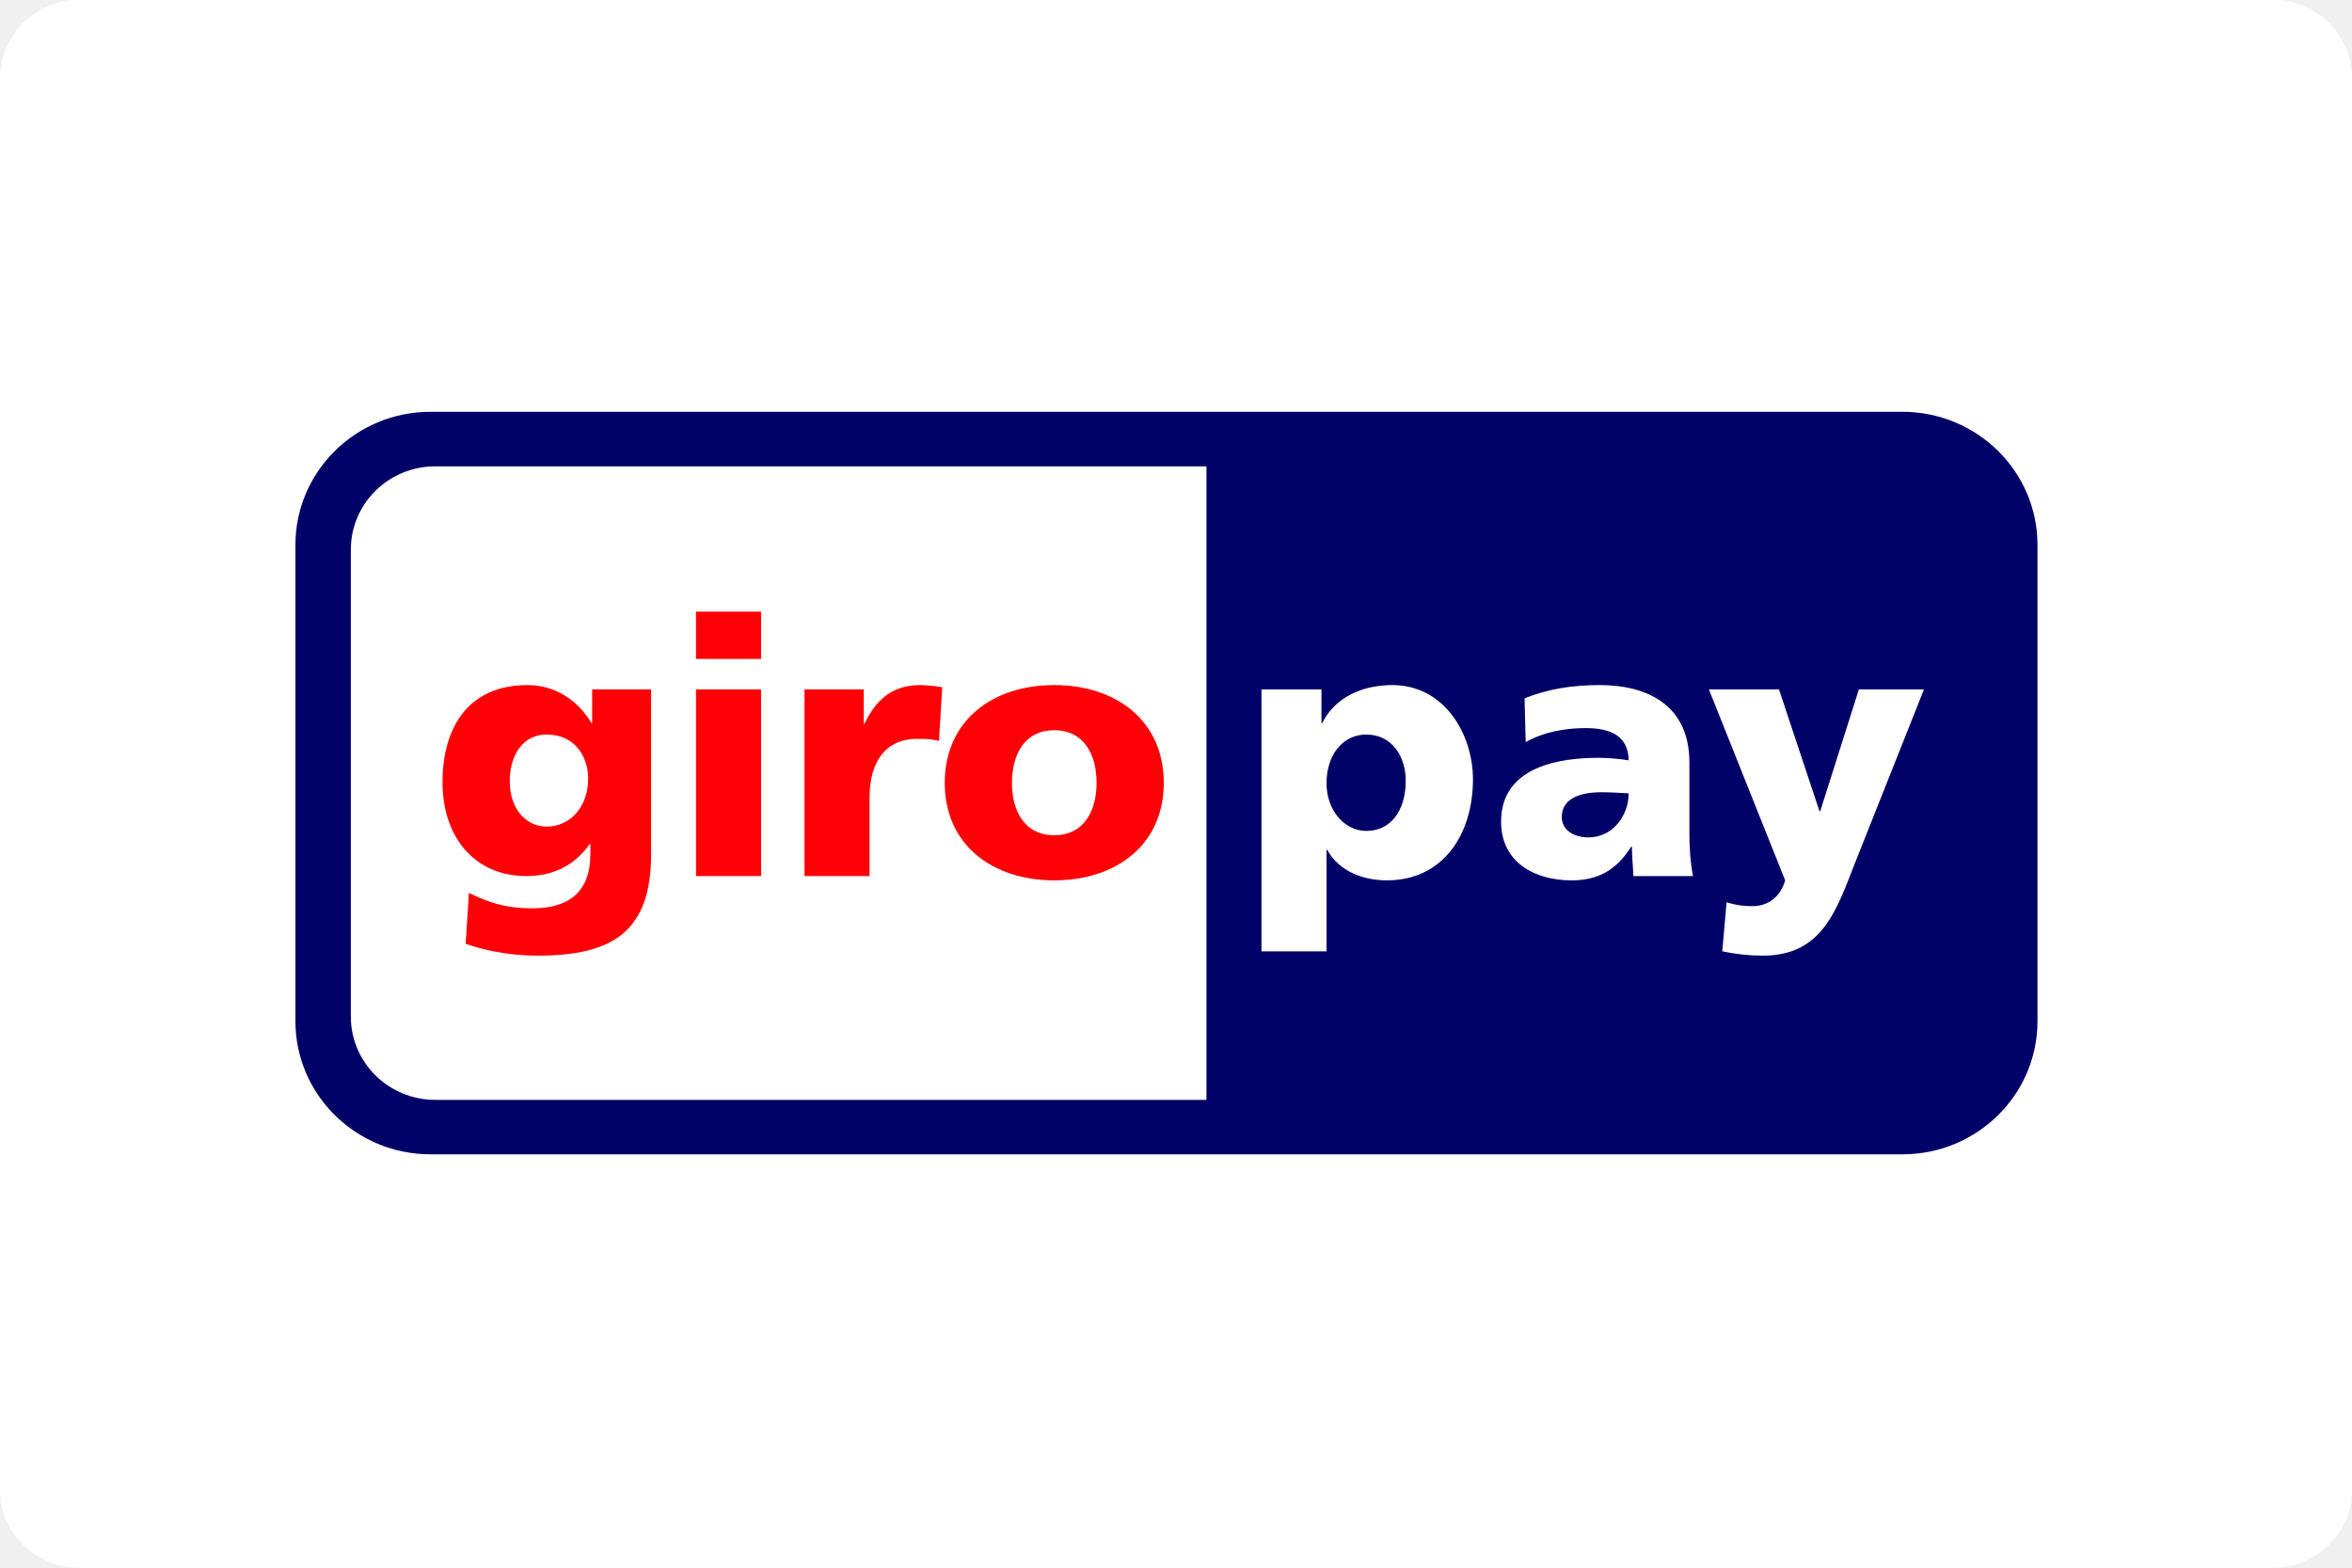
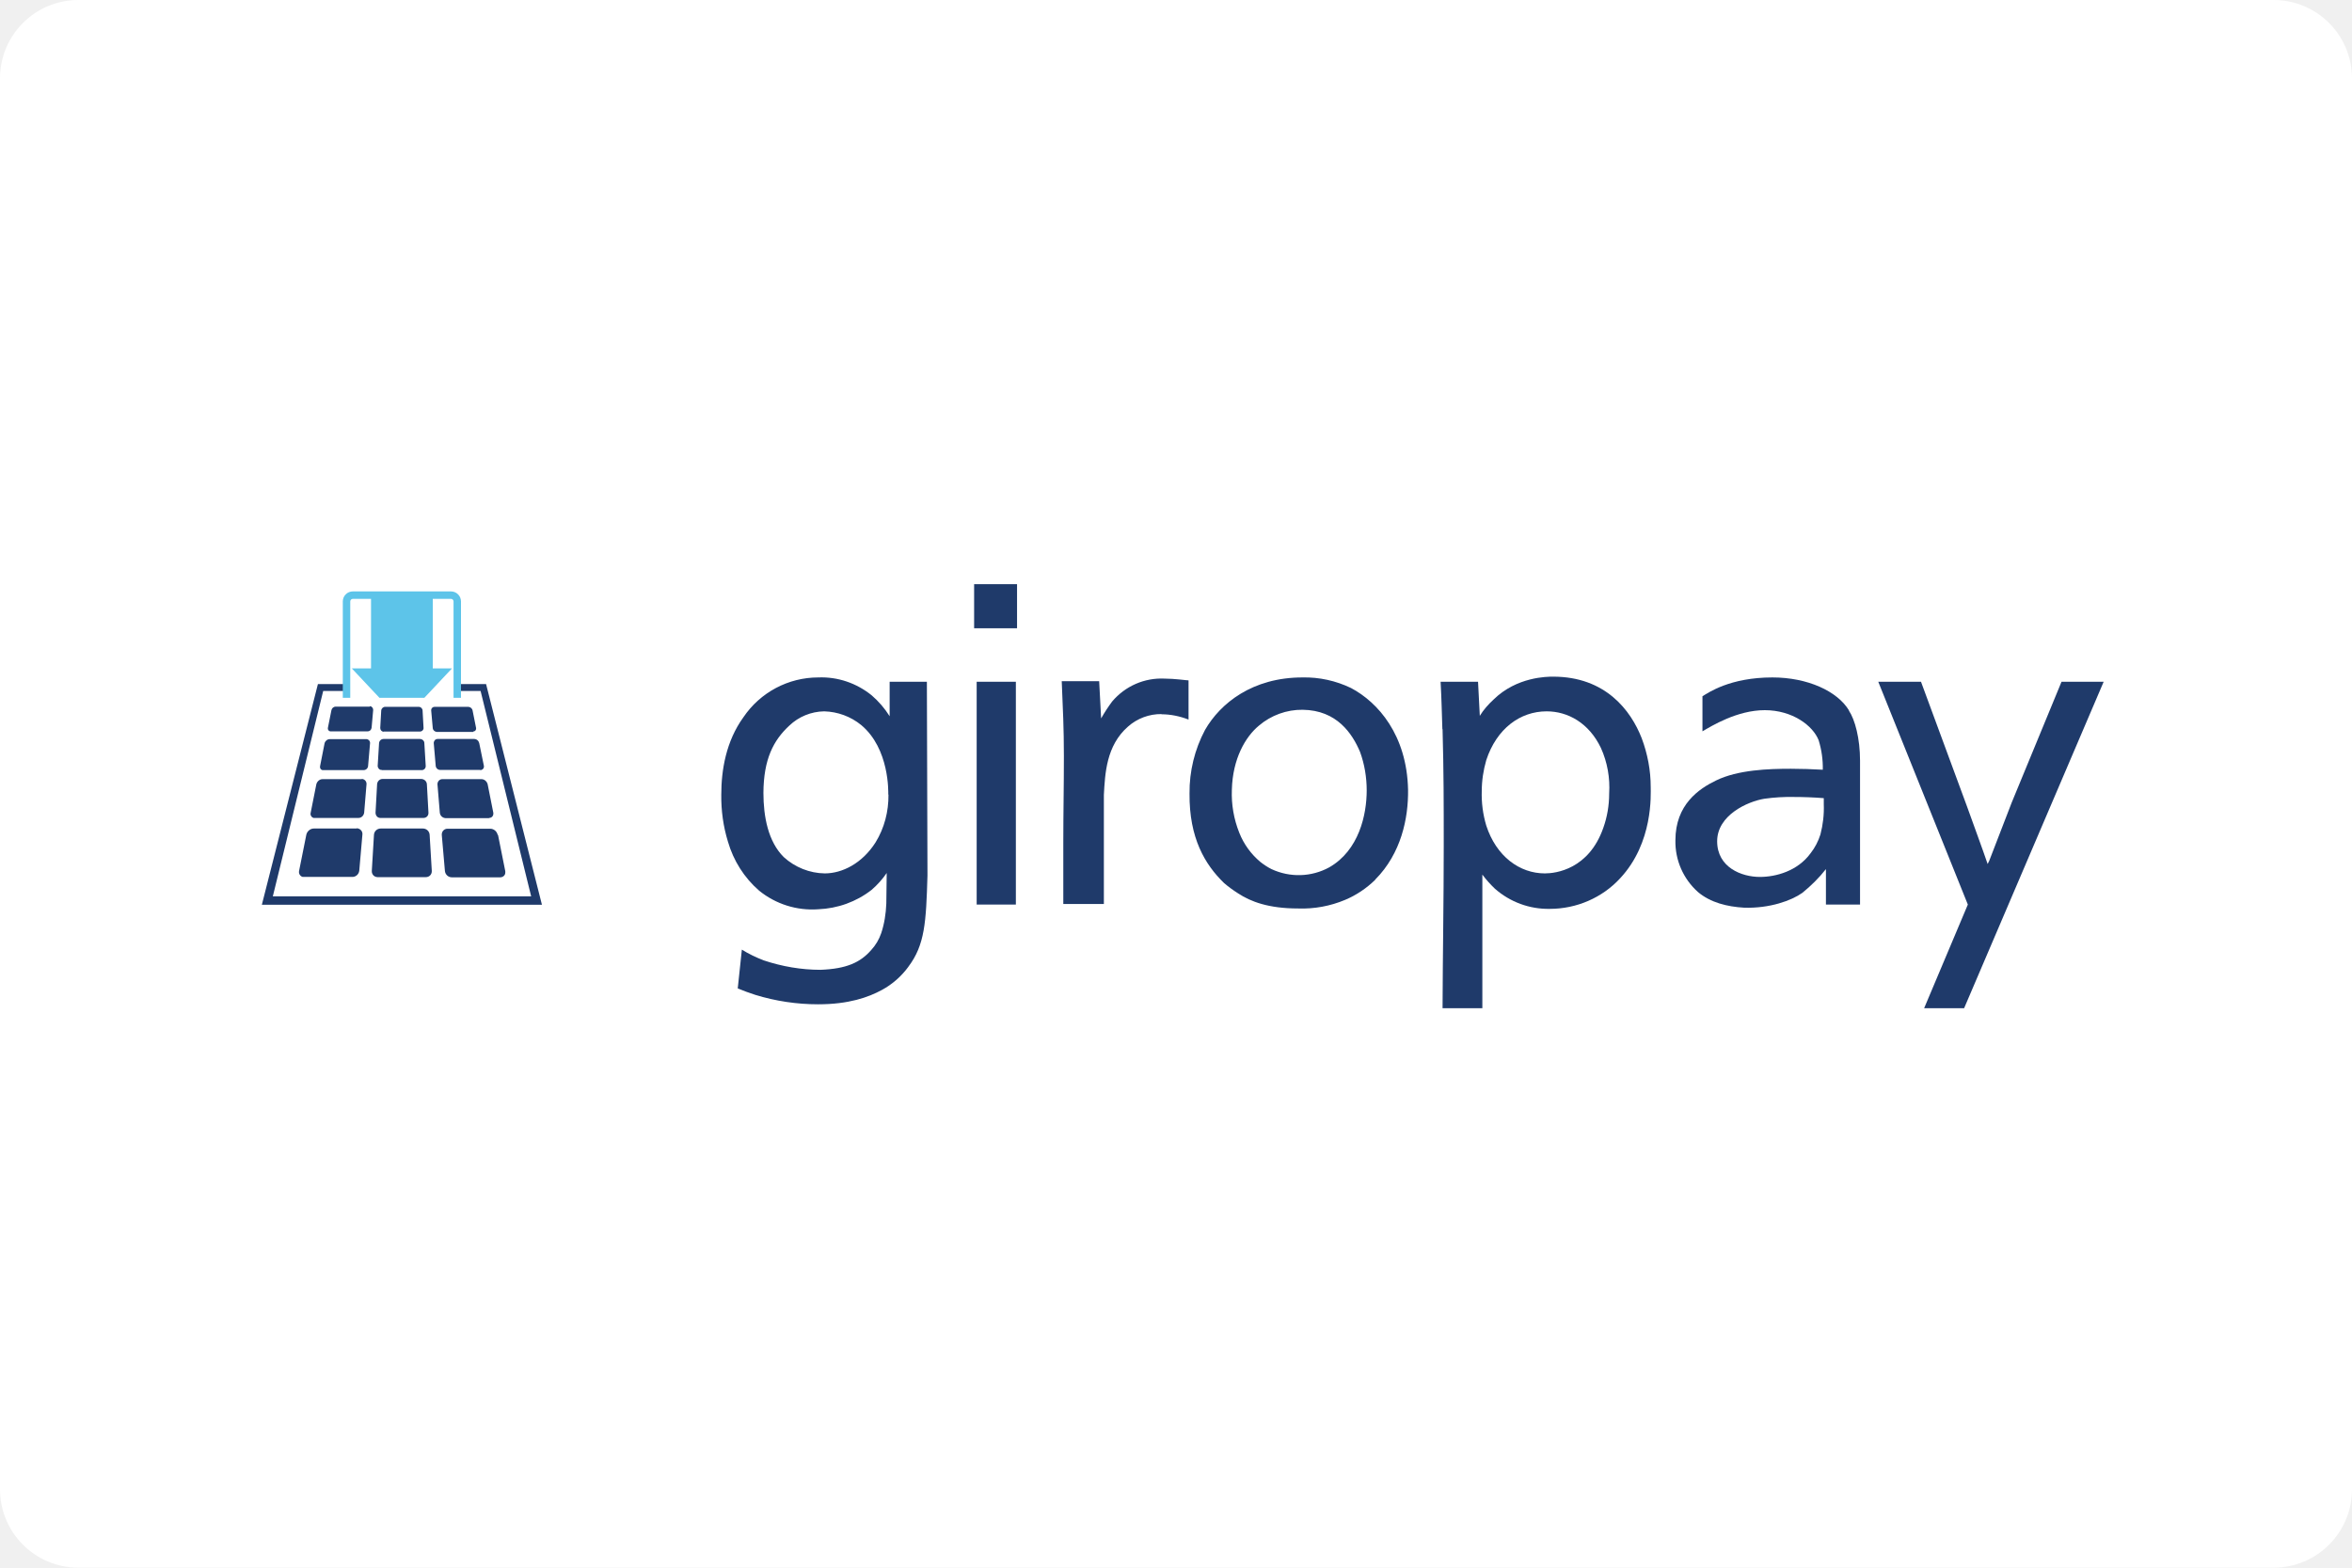
- <svg xmlns="http://www.w3.org/2000/svg" width="120px" height="80px" viewBox="0 0 120 80">
-   <g transform="translate(-36, -4327) translate(36, 4327)" fill="none" fill-rule="evenodd">
-     <rect fill="#FFF" width="120" height="80" rx="4" />
-     <path d="M0.072,6.813 C0.072,3.058 3.158,0.014 6.963,0.014 L82.063,0.014 C85.87,0.014 88.954,3.058 88.954,6.813 L88.954,31.109 C88.954,34.862 85.87,37.906 82.063,37.906 L6.963,37.906 C3.158,37.906 0.072,34.862 0.072,31.109 L0.072,6.813 L0.072,6.813 L0.072,6.813 Z" fill="#000268" transform="translate(15, 21)" />
-     <path d="M2.9,7.045 L2.9,30.879 C2.9,33.225 4.829,35.127 7.209,35.127 L46.554,35.127 L46.554,2.797 L7.209,2.797 C4.829,2.797 2.9,4.699 2.9,7.045 L2.9,7.045 L2.9,7.045 Z M56.721,18.843 C56.721,20.36 55.964,21.403 54.71,21.403 C53.603,21.403 52.68,20.36 52.68,18.971 C52.68,17.544 53.492,16.484 54.71,16.484 C56.002,16.484 56.721,17.581 56.721,18.843 L56.721,18.843 Z M49.361,27.546 L52.68,27.546 L52.68,22.371 L52.717,22.371 C53.346,23.505 54.601,23.925 55.762,23.925 C58.62,23.925 60.151,21.585 60.151,18.769 C60.151,16.466 58.694,13.96 56.038,13.96 C54.526,13.96 53.125,14.564 52.459,15.899 L52.422,15.899 L52.422,14.181 L49.361,14.181 L49.361,27.546 L49.361,27.546 Z M64.683,20.689 C64.683,19.776 65.568,19.429 66.694,19.429 C67.192,19.429 67.672,19.464 68.096,19.484 C68.096,20.598 67.303,21.732 66.048,21.732 C65.273,21.732 64.683,21.349 64.683,20.689 L64.683,20.689 Z M71.377,23.706 C71.231,22.957 71.194,22.206 71.194,21.458 L71.194,17.91 C71.194,15.003 69.074,13.96 66.62,13.96 C65.201,13.96 63.965,14.161 62.784,14.637 L62.841,16.869 C63.76,16.356 64.832,16.155 65.901,16.155 C67.098,16.155 68.076,16.503 68.096,17.802 C67.672,17.728 67.08,17.672 66.546,17.672 C64.777,17.672 61.586,18.021 61.586,20.927 C61.586,22.994 63.282,23.925 65.181,23.925 C66.546,23.925 67.469,23.397 68.225,22.206 L68.262,22.206 C68.262,22.702 68.316,23.193 68.336,23.706 L71.377,23.706 L71.377,23.706 Z M72.871,27.546 C73.554,27.693 74.235,27.767 74.936,27.767 C77.979,27.767 78.698,25.444 79.638,23.049 L83.162,14.181 L79.841,14.181 L77.868,20.397 L77.831,20.397 L75.765,14.181 L72.189,14.181 L76.08,23.925 C75.84,24.767 75.213,25.243 74.401,25.243 C73.938,25.243 73.534,25.187 73.091,25.042 L72.871,27.546 L72.871,27.546 Z" fill="#FFF" transform="translate(15, 21)" />
-     <path d="M11.007,18.862 C11.007,17.564 11.654,16.484 12.889,16.484 C14.383,16.484 15.009,17.672 15.009,18.733 C15.009,20.196 14.069,21.183 12.889,21.183 C11.894,21.183 11.007,20.343 11.007,18.862 L11.007,18.862 Z M18.219,14.181 L15.212,14.181 L15.212,15.899 L15.178,15.899 C14.475,14.728 13.33,13.96 11.912,13.96 C8.925,13.96 7.578,16.083 7.578,18.916 C7.578,21.732 9.22,23.706 11.855,23.706 C13.184,23.706 14.291,23.193 15.083,22.079 L15.121,22.079 L15.121,22.592 C15.121,24.456 14.088,25.352 12.171,25.352 C10.787,25.352 9.938,25.059 8.925,24.566 L8.759,27.163 C9.532,27.438 10.841,27.767 12.429,27.767 C16.302,27.767 18.219,26.505 18.219,22.592 L18.219,14.181 L18.219,14.181 Z M23.829,10.213 L20.509,10.213 L20.509,12.627 L23.829,12.627 L23.829,10.213 L23.829,10.213 Z M20.511,23.706 L23.829,23.706 L23.829,14.181 L20.511,14.181 L20.511,23.706 L20.511,23.706 Z M33.073,14.07 C32.741,14.016 32.334,13.96 31.948,13.96 C30.51,13.96 29.68,14.728 29.108,15.936 L29.071,15.936 L29.071,14.181 L26.047,14.181 L26.047,23.706 L29.366,23.706 L29.366,19.685 C29.366,17.819 30.234,16.704 31.782,16.704 C32.171,16.704 32.538,16.704 32.907,16.813 L33.073,14.07 L33.073,14.07 Z M38.788,21.622 C37.258,21.622 36.631,20.36 36.631,18.953 C36.631,17.527 37.258,16.265 38.788,16.265 C40.321,16.265 40.948,17.527 40.948,18.953 C40.948,20.36 40.321,21.622 38.788,21.622 L38.788,21.622 Z M38.788,23.925 C41.961,23.925 44.377,22.098 44.377,18.953 C44.377,15.789 41.961,13.96 38.788,13.96 C35.617,13.96 33.202,15.789 33.202,18.953 C33.202,22.098 35.617,23.925 38.788,23.925 L38.788,23.925 Z" fill="#FF0007" transform="translate(15, 21)" />
+ <svg xmlns="http://www.w3.org/2000/svg" id="Ebene_1" data-name="Ebene 1" width="120" height="80" viewBox="0 0 120 80">
+   <rect y="0" width="120" height="80" rx="4" ry="4" style="fill: #fff;" />
+   <g>
+     <path d="M51.83,34.79h-2v11.37h2v-11.37Zm-6.5,5.76c.01,.86-.21,1.71-.66,2.44-.68,1.07-1.7,1.58-2.59,1.58-.77-.01-1.52-.31-2.09-.83-.8-.79-1.04-2.07-1.04-3.28,.01-1.72,.51-2.68,1.32-3.43,.48-.46,1.12-.72,1.78-.73,.69,.02,1.35,.26,1.89,.7,1.45,1.21,1.38,3.43,1.38,3.54m1.02,8.8c.85-1.12,.91-2.28,.98-4.66l-.03-9.89h-1.9v1.76c-.25-.4-.56-.76-.92-1.07-.77-.62-1.73-.95-2.72-.91-1.53,0-2.96,.76-3.82,2.03-.89,1.23-1.13,2.7-1.13,3.95-.01,.81,.1,1.62,.34,2.4,.28,.97,.83,1.84,1.59,2.5,.85,.69,1.93,1.03,3.02,.95,.99-.04,1.94-.38,2.72-.99,.29-.25,.55-.54,.77-.86l-.02,1.56c-.02,.52-.1,1.03-.26,1.51-.11,.32-.28,.61-.51,.86-.55,.63-1.25,.96-2.59,1.01-.98,0-1.96-.17-2.89-.48-.39-.15-.77-.33-1.12-.55l-.21,1.98c.32,.13,.56,.22,.9,.33,1.04,.32,2.12,.48,3.2,.48,1.57,0,2.57-.36,3.25-.73,.54-.29,1-.7,1.36-1.19m3.35-17.27h2.19v-2.25h-2.19v2.25Zm9.56,4.39c.47,0,.94,.1,1.38,.27v-2c-.1,0-.71-.09-1.22-.09-1.03-.05-2.01,.38-2.68,1.17-.2,.27-.39,.56-.56,.86l-.1-1.9h-1.91c.06,1.43,.11,2.42,.11,3.82,0,1.65-.03,2.81-.03,4.44v3.11h2.07v-5.57c.06-1.08,.12-2.51,1.23-3.48,.47-.42,1.09-.65,1.72-.64m10.46,3.89c0,1.24-.39,3.06-1.91,3.93-.91,.5-2.01,.53-2.95,.09-.2-.1-.38-.22-.56-.36-.48-.4-.85-.91-1.08-1.49-.28-.7-.41-1.45-.38-2.2,.04-1.58,.69-2.7,1.38-3.27,.62-.53,1.42-.82,2.23-.81,1.76,.02,2.54,1.23,2.93,2.15,.23,.63,.34,1.3,.34,1.97m.44,4.54c1.32-1.33,1.69-3.13,1.67-4.58-.06-2.79-1.53-4.46-2.91-5.19-.77-.37-1.62-.56-2.48-.54-2.55,0-4.19,1.32-4.97,2.68-.53,1-.8,2.11-.79,3.24-.02,2.28,.79,3.63,1.76,4.57,.23,.2,.47,.37,.72,.53,.64,.42,1.55,.77,3.06,.77,.82,.03,1.64-.12,2.4-.44,.57-.24,1.09-.59,1.53-1.02" style="fill: #1f3a6a;" />
+     <path d="M73.6,37.21c.06,2.2,.06,3.76,.06,5.97,0,2.76-.05,5.51-.06,8.27h2.03v-6.82c.19,.26,.41,.5,.64,.72,.77,.68,1.77,1.05,2.8,1.03,1.36,0,2.67-.56,3.59-1.56,1.7-1.82,1.56-4.29,1.56-4.66,0-.85-.16-1.69-.46-2.49-.55-1.41-1.84-3.14-4.52-3.14-.29,0-1.85,0-3.04,1.17-.27,.25-.51,.52-.7,.83l-.09-1.74h-1.91c.05,.91,.06,1.52,.09,2.42Zm2,3.17c0-.54,.08-1.07,.23-1.59,.53-1.61,1.73-2.49,3.08-2.49,1.08,0,2.16,.59,2.77,1.87,.33,.73,.47,1.53,.42,2.33,0,.6-.1,1.19-.3,1.75-.74,2.11-2.42,2.32-2.98,2.32-1.29,0-2.48-.87-2.99-2.44-.17-.57-.25-1.17-.23-1.77h0Z" style="fill: #1f3a6a;" />
+     <path d="M105.18,34.79l-2.54,6.16-1.15,2.98-.08,.16c-.29-.85-.69-1.92-1.05-2.93l-2.35-6.37h-2.18l4.57,11.37-2.23,5.29h2.04l7.12-16.66h-2.15Z" style="fill: #1f3a6a;" />
+     <path d="M94.34,36.26c-.59-.99-2.12-1.69-3.91-1.69-2.17,0-3.27,.78-3.57,.96v1.79c.46-.27,1.77-1.08,3.18-1.08s2.46,.79,2.75,1.54c.15,.49,.22,.99,.21,1.5-.53-.03-1.09-.05-1.63-.05-1.12,0-2.7,.05-3.82,.6-.87,.42-2.07,1.23-2.07,3.05-.02,1.01,.4,1.97,1.15,2.64,.64,.54,1.49,.75,2.36,.8,1.3,.04,2.41-.36,2.97-.76,.44-.36,.85-.76,1.2-1.21v1.81h1.74v-7.34c0-1.14-.26-2.1-.57-2.56Zm-1.29,4.78c.02,.52-.04,1.04-.17,1.54-.11,.35-.28,.68-.51,.97-.66,.9-1.76,1.2-2.58,1.2-.94,0-2.18-.49-2.18-1.82s1.55-2.03,2.41-2.17c.5-.07,1-.1,1.5-.09,.51,0,1.02,.02,1.53,.06v.31Z" style="fill: #1f3a6a;" />
+     <polygon points="24.8 34.91 23.5 34.91 23.5 35.26 24.52 35.26 27.1 45.74 13.92 45.74 16.49 35.26 17.52 35.26 17.52 34.91 16.22 34.91 13.36 46.17 27.65 46.17 24.8 34.91" style="fill: #1f3a6a;" />
+     <path d="M23.01,30.18h-5.01c-.28,0-.51,.23-.51,.51v4.92h.38v-4.92c0-.07,.06-.13,.13-.13h.93v3.55h-.98l1.41,1.5h2.29l1.41-1.5h-.98v-3.55h.93c.07,0,.13,.06,.13,.13v4.92h.38v-4.92c0-.28-.23-.51-.51-.51Z" style="fill: #5dc4e9;" />
+     <path d="M19.4,41.74h2.21c.14,0,.25-.11,.25-.25,0,0,0-.01,0-.02l-.08-1.45c-.01-.15-.13-.26-.28-.27h-1.98c-.15,0-.27,.12-.28,.27l-.08,1.45c0,.14,.09,.26,.23,.27,0,0,.01,0,.02,0Z" style="fill: #1f3a6a;" />
+     <path d="M18.46,39.76h-2c-.15,0-.28,.11-.32,.26l-.29,1.46c-.03,.11,.04,.23,.15,.26,.02,0,.04,0,.06,0h2.23c.15,0,.27-.12,.29-.27l.12-1.45c.01-.13-.08-.25-.22-.27,0,0-.02,0-.03,0Z" style="fill: #1f3a6a;" />
+     <path d="M19.49,39.3h2.03c.11,0,.2-.09,.2-.2,0,0,0-.01,0-.02l-.07-1.16c0-.12-.11-.21-.23-.21h-1.85c-.12,0-.22,.09-.23,.21l-.07,1.16c0,.11,.08,.21,.19,.21,0,0,.01,0,.02,0Z" style="fill: #1f3a6a;" />
+     <path d="M18.69,37.72h-1.87c-.12,0-.23,.09-.26,.21l-.23,1.17c-.02,.09,.03,.18,.12,.2,.02,0,.03,0,.05,0h2.05c.12,0,.22-.09,.23-.21l.1-1.16c.01-.11-.07-.2-.17-.21,0,0-.02,0-.02,0Z" style="fill: #1f3a6a;" />
+     <path d="M24.51,39.3c.09,0,.17-.07,.18-.16,0-.02,0-.03,0-.05l-.24-1.17c-.03-.12-.13-.21-.26-.21h-1.86c-.11,0-.19,.08-.2,.19,0,0,0,.02,0,.02l.1,1.16c.01,.12,.11,.21,.23,.21h2.04Z" style="fill: #1f3a6a;" />
+     <path d="M19.58,37.33h1.85c.1,0,.18-.08,.18-.17,0,0,0,0,0-.01l-.05-.89c0-.1-.09-.19-.2-.19h-1.71c-.1,0-.19,.08-.2,.19l-.05,.89c0,.1,.07,.18,.16,.19,0,0,0,0,.01,0Z" style="fill: #1f3a6a;" />
+     <path d="M24.14,37.33c.08,0,.15-.06,.15-.14,0-.01,0-.03,0-.04l-.18-.9c-.02-.1-.12-.18-.22-.18h-1.72c-.09,0-.17,.07-.17,.17,0,0,0,.01,0,.02l.08,.9c.01,.1,.1,.18,.2,.19h1.87Z" style="fill: #1f3a6a;" />
+     <path d="M18.86,36.06h-1.73c-.11,0-.2,.08-.22,.18l-.18,.9c-.02,.08,.03,.16,.11,.18,.01,0,.03,0,.04,0h1.88c.11,0,.19-.08,.2-.19l.08-.9c0-.09-.06-.18-.15-.19,0,0-.01,0-.02,0Z" style="fill: #1f3a6a;" />
+     <path d="M24.95,41.74c.12,0,.21-.08,.22-.2,0-.02,0-.04,0-.06l-.29-1.46c-.04-.15-.17-.26-.32-.26h-1.99c-.13,0-.24,.1-.25,.24,0,0,0,.02,0,.03l.12,1.45c.02,.15,.14,.26,.29,.27h2.22Z" style="fill: #1f3a6a;" />
+     <path d="M21.59,42.28h-2.17c-.18,0-.33,.14-.34,.32l-.11,1.84c-.01,.17,.11,.31,.28,.32,0,0,.02,0,.02,0h2.46c.17,0,.3-.13,.3-.3,0,0,0-.02,0-.02l-.11-1.84c-.01-.18-.16-.32-.34-.32Z" style="fill: #1f3a6a;" />
+     <path d="M18.19,42.28h-2.18c-.18,0-.34,.14-.38,.31l-.37,1.85c-.03,.14,.05,.27,.18,.31,.02,0,.05,0,.07,0h2.47c.18,0,.33-.14,.35-.32l.16-1.84c.02-.16-.1-.3-.26-.32-.01,0-.02,0-.03,0Z" style="fill: #1f3a6a;" />
+     <path d="M25.39,42.6c-.04-.18-.2-.31-.38-.31h-2.18c-.16,0-.29,.13-.29,.29,0,.01,0,.02,0,.03l.16,1.84c.02,.18,.17,.32,.35,.32h2.47c.14,0,.26-.1,.26-.24,0-.03,0-.05,0-.07l-.37-1.85Z" style="fill: #1f3a6a;" />
  </g>
</svg>
